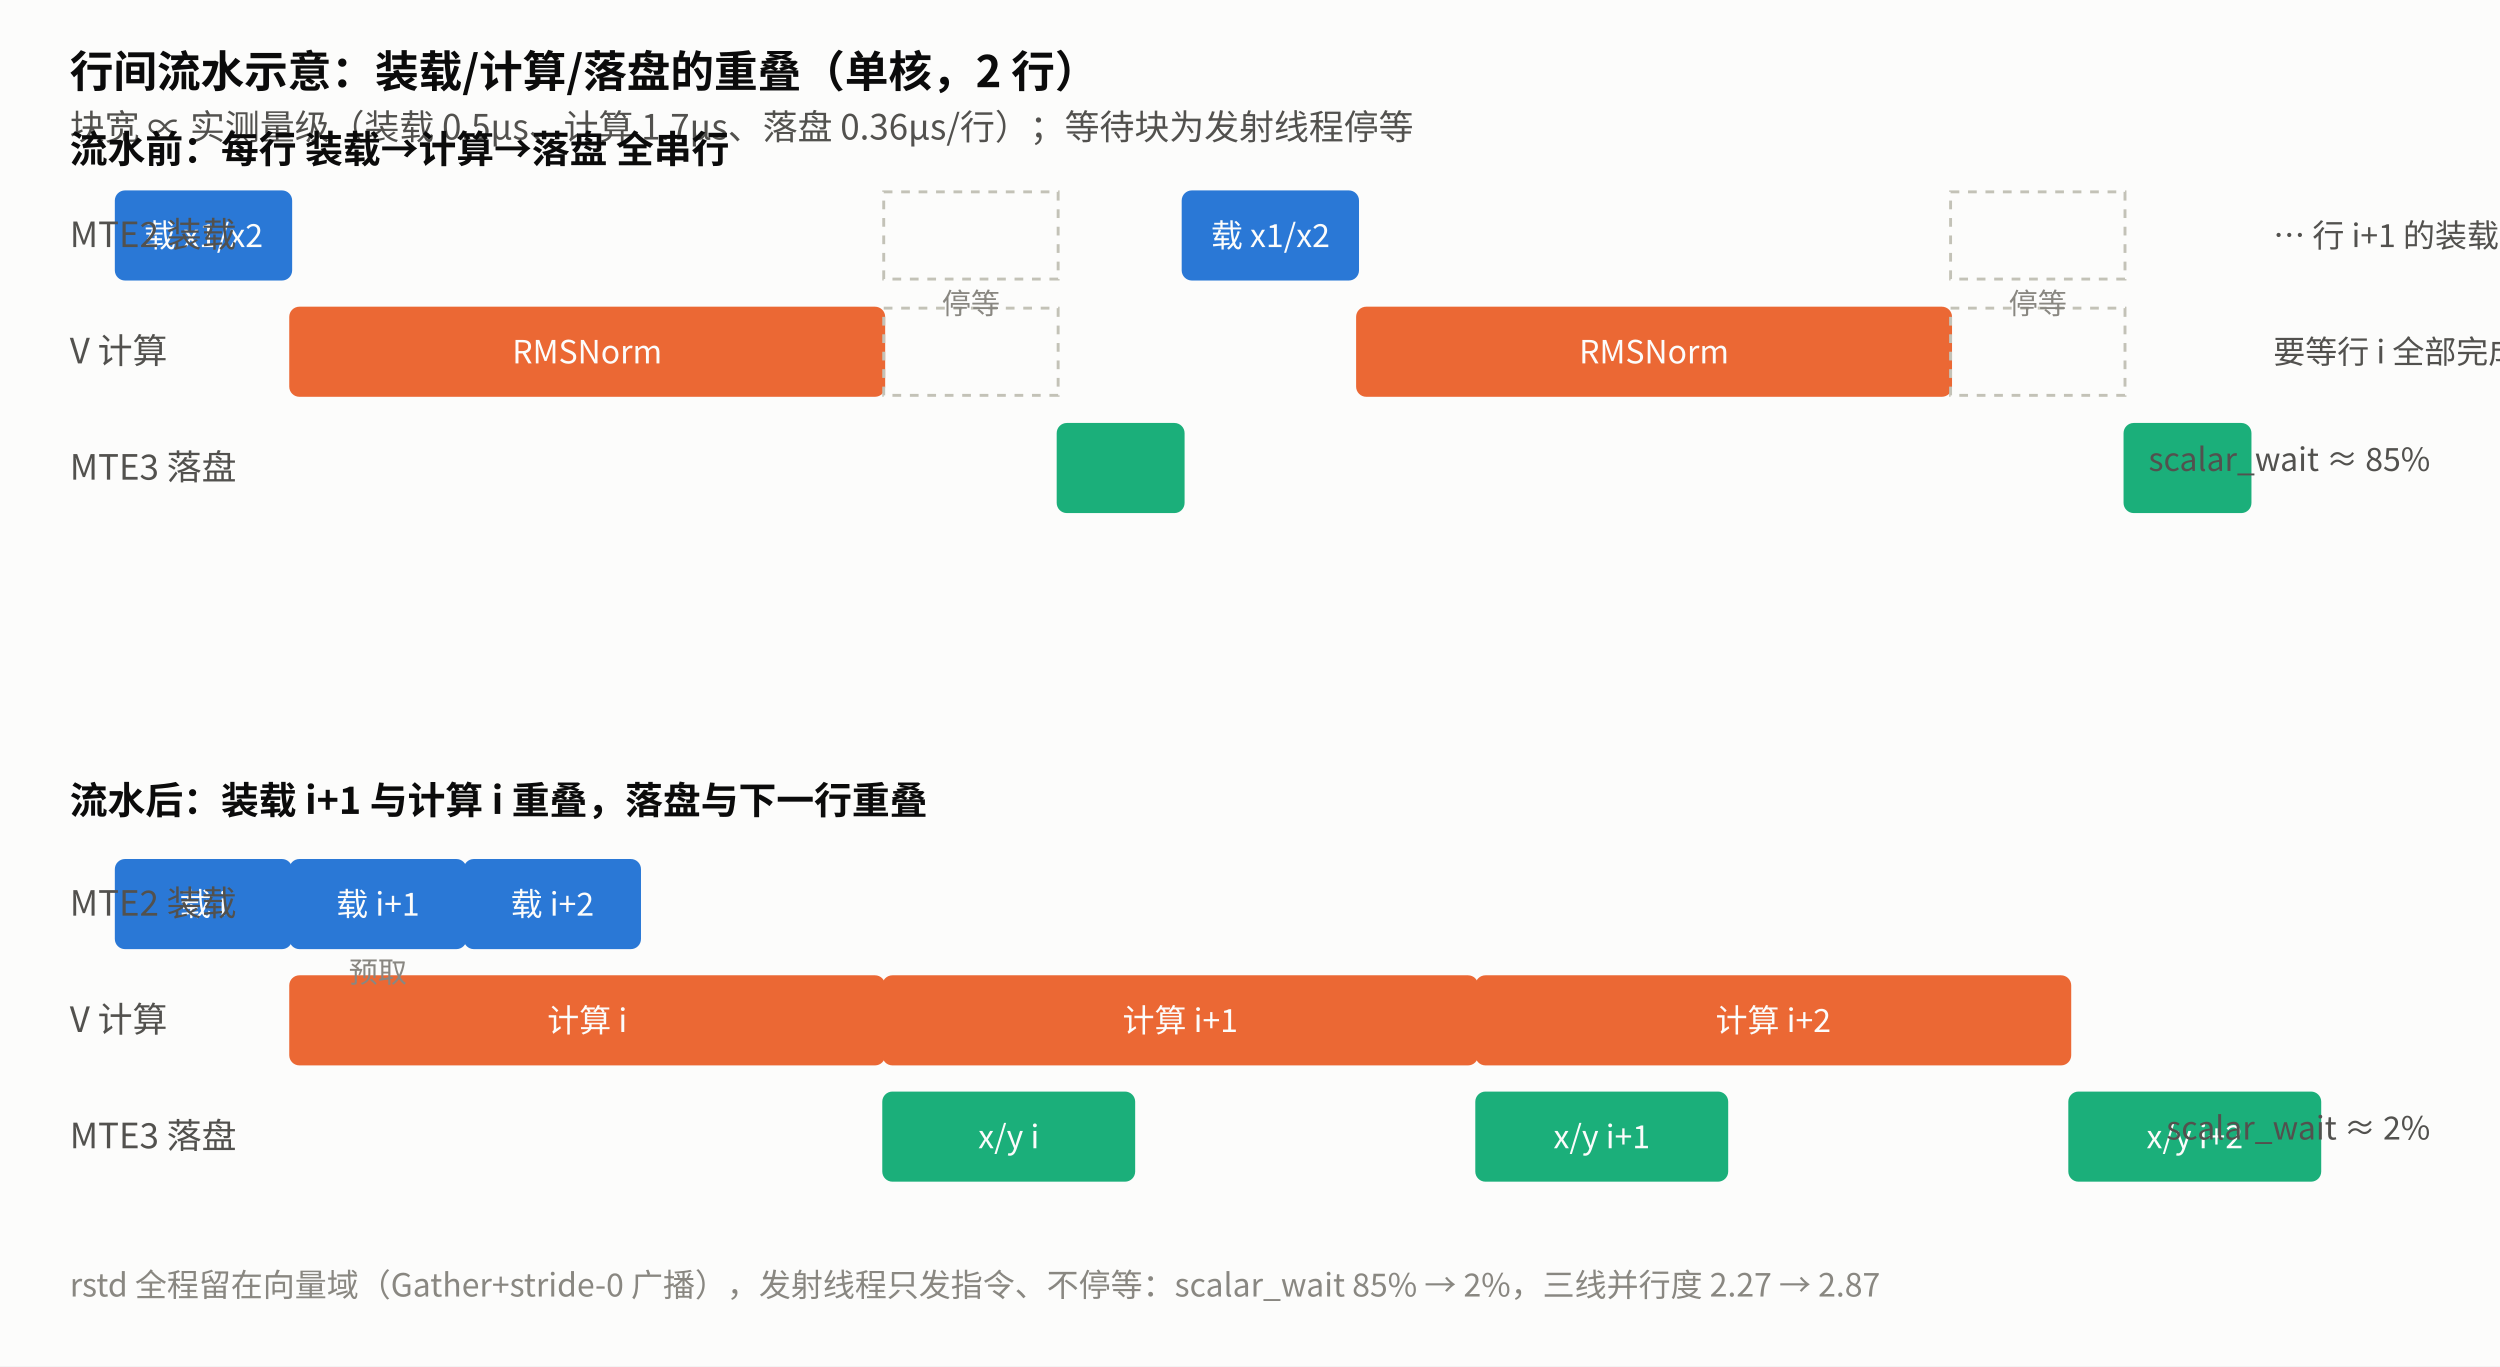
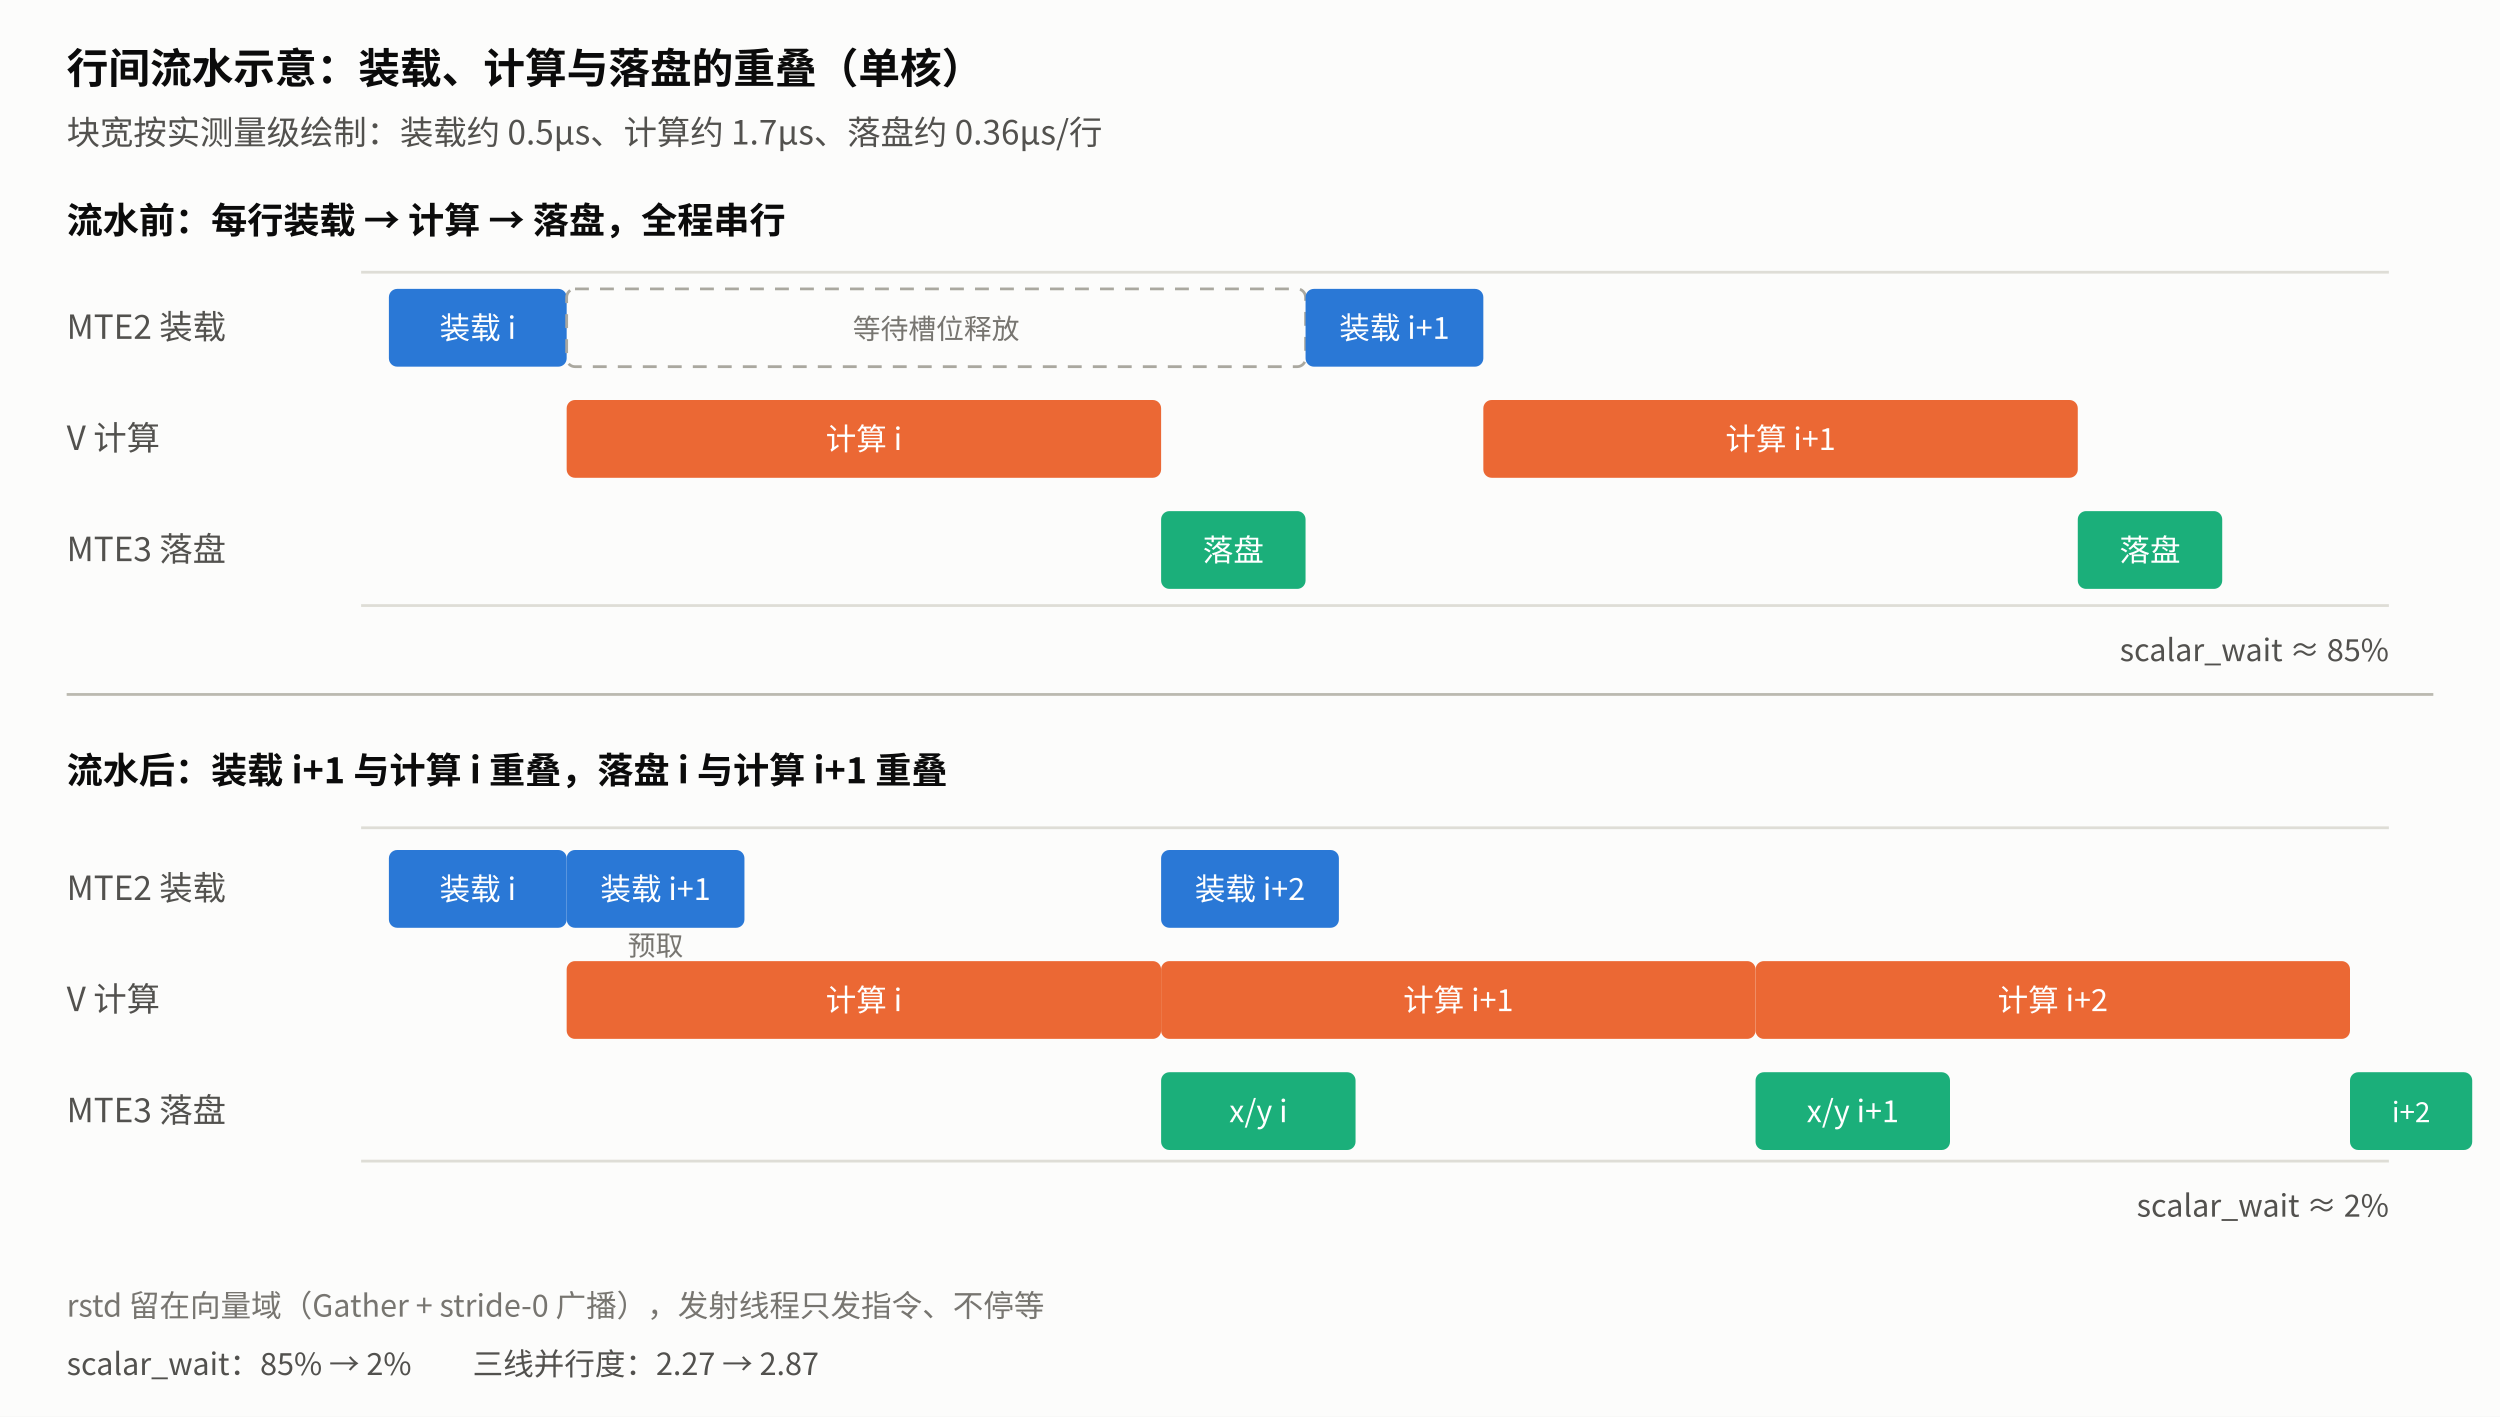
- <svg xmlns="http://www.w3.org/2000/svg" width="860" height="470" viewBox="0 0 860 470" role="img" aria-label="行间流水示意：装载/计算/落盘的重叠（单核，2 行）">
+ <svg xmlns="http://www.w3.org/2000/svg" width="900" height="510" viewBox="0 0 900 510" preserveAspectRatio="xMidYMid meet" role="img" aria-labelledby="title desc">
  <style>
-     .surf { fill: #fcfcfb; } .ink { fill: #0b0b0b; } .ink2 { fill: #52514e; } .mut { fill: #898781; }
-     .grid { stroke: #e1e0d9; stroke-width: 1; } .bline { stroke: #c3c2b7; stroke-width: 1; }
-     .s1 { fill: #2a78d6; stroke: #2a78d6; } .s2 { fill: #eb6834; stroke: #eb6834; } .s3 { fill: #1baf7a; stroke: #1baf7a; }
-     .s4 { fill: #eda100; stroke: #eda100; } .s5 { fill: #e87ba4; stroke: #e87ba4; }
-     .neg { fill: #e34948; stroke: #e34948; }
-     text { font-family: system-ui,-apple-system,'Segoe UI','PingFang SC','Microsoft YaHei','Noto Sans CJK SC',sans-serif; }
+     .surf { fill: #fcfcfb; }
+     .ink { fill: #0b0b0b; }
+     .ink2 { fill: #52514e; }
+     .mut { fill: #777570; }
+     .grid { stroke: #deddd6; stroke-width: 1; }
+     .axis { stroke: #bbb9b0; stroke-width: 1; }
+     .load { fill: #2a78d6; }
+     .compute { fill: #eb6834; }
+     .store { fill: #1baf7a; }
+     .wait { fill: none; stroke: #aaa89f; stroke-width: 1; stroke-dasharray: 5 4; }
+     .onbar { fill: #ffffff; }
+     text { font-family: 'Microsoft YaHei','PingFang SC','Noto Sans CJK SC','Segoe UI',Arial,sans-serif; }
    @media (prefers-color-scheme: dark) {
-       .surf { fill: #1a1a19; } .ink { fill: #ffffff; } .ink2 { fill: #c3c2b7; } .mut { fill: #898781; }
-       .grid { stroke: #2c2c2a; } .bline { stroke: #383835; }
-       .s1 { fill: #3987e5; stroke: #3987e5; } .s2 { fill: #d95926; stroke: #d95926; } .s3 { fill: #199e70; stroke: #199e70; }
-       .s4 { fill: #c98500; stroke: #c98500; } .s5 { fill: #d55181; stroke: #d55181; }
-       .neg { fill: #e66767; stroke: #e66767; }
+       .surf { fill: #1a1a19; }
+       .ink { fill: #ffffff; }
+       .ink2 { fill: #d0cec6; }
+       .mut { fill: #aaa89f; }
+       .grid { stroke: #343431; }
+       .axis { stroke: #55534d; }
+       .load { fill: #3987e5; }
+       .compute { fill: #d95926; }
+       .store { fill: #199e70; }
+       .wait { stroke: #77756e; }
    }
  </style>
-   <rect class="surf" x="0" y="0" width="860" height="470" />
-   <text class="ink" x="24" y="30" font-size="15" font-weight="600">行间流水示意：装载/计算/落盘的重叠（单核，2 行）</text>
-   <text class="ink2" x="24" y="48" font-size="12" text-anchor="start">块宽 ∝ 实测量级（装载 0.5µs、计算 1.7µs、落盘 0.36µs/行）；等待块为发射线程停等</text>
-   <text class="ink" x="24" y="56" font-size="13" text-anchor="start" font-weight="600">流水前：每行 装载→计算→落盘 全串行</text>
-   <rect class="s1" x="40" y="66" width="60" height="30" rx="3" />
-   <text x="70" y="85" font-size="11" fill="#fcfcfb" text-anchor="middle">载 x1/x2</text>
-   <rect class="s2" x="100" y="106" width="204" height="30" rx="3" />
-   <text x="202" y="125" font-size="11" fill="#fcfcfb" text-anchor="middle">RMSNorm</text>
-   <rect x="304" y="66" width="60" height="30" fill="none" stroke-dasharray="3,3" class="bline" />
-   <rect x="304" y="106" width="60" height="30" fill="none" stroke-dasharray="3,3" class="bline" />
-   <text class="mut" x="334.0" y="108" font-size="10" text-anchor="middle">停等</text>
-   <rect class="s3" x="364" y="146" width="43" height="30" rx="3" />
-   <rect class="s1" x="407" y="66" width="60" height="30" rx="3" />
-   <text x="437" y="85" font-size="11" fill="#fcfcfb" text-anchor="middle">载 x1/x2</text>
-   <rect class="s2" x="467" y="106" width="204" height="30" rx="3" />
-   <text x="569" y="125" font-size="11" fill="#fcfcfb" text-anchor="middle">RMSNorm</text>
-   <rect x="671" y="66" width="60" height="30" fill="none" stroke-dasharray="3,3" class="bline" />
-   <rect x="671" y="106" width="60" height="30" fill="none" stroke-dasharray="3,3" class="bline" />
-   <text class="mut" x="701.0" y="108" font-size="10" text-anchor="middle">停等</text>
-   <rect class="s3" x="731" y="146" width="43" height="30" rx="3" />
-   <text class="ink2" x="24" y="85.0" font-size="12" text-anchor="start">MTE2 装载</text>
-   <text class="ink2" x="24" y="125.0" font-size="12" text-anchor="start">V 计算</text>
-   <text class="ink2" x="24" y="165.0" font-size="12" text-anchor="start">MTE3 落盘</text>
-   <text class="ink2" x="782" y="85.0" font-size="11" text-anchor="start">… 行 i+1 的装载</text>
-   <text class="ink2" x="782" y="125.0" font-size="11" text-anchor="start">要等行 i 全部完成</text>
-   <text class="ink2" x="836" y="162" font-size="11" text-anchor="end">scalar_wait ≈ 85%</text>
-   <text class="ink" x="24" y="280" font-size="13" text-anchor="start" font-weight="600">流水后：装载 i+1 与计算 i 重叠，落盘与下一行重叠</text>
-   <rect class="s1" x="40" y="296" width="60" height="30" rx="3" />
-   <text x="70" y="315" font-size="11" fill="#fcfcfb" text-anchor="middle">载 i</text>
-   <rect class="s1" x="100" y="296" width="60" height="30" rx="3" />
-   <text x="130" y="315" font-size="11" fill="#fcfcfb" text-anchor="middle">载 i+1</text>
-   <rect class="s1" x="160" y="296" width="60" height="30" rx="3" />
-   <text x="190" y="315" font-size="11" fill="#fcfcfb" text-anchor="middle">载 i+2</text>
-   <rect class="s2" x="100" y="336" width="204" height="30" rx="3" />
-   <text x="202" y="355" font-size="11" fill="#fcfcfb" text-anchor="middle">计算 i</text>
-   <rect class="s2" x="304" y="336" width="204" height="30" rx="3" />
-   <text x="406" y="355" font-size="11" fill="#fcfcfb" text-anchor="middle">计算 i+1</text>
-   <rect class="s2" x="508" y="336" width="204" height="30" rx="3" />
-   <text x="610" y="355" font-size="11" fill="#fcfcfb" text-anchor="middle">计算 i+2</text>
-   <rect class="s3" x="304" y="376" width="86" height="30" rx="3" />
-   <text x="347" y="395" font-size="11" fill="#fcfcfb" text-anchor="middle">x/y i</text>
-   <rect class="s3" x="508" y="376" width="86" height="30" rx="3" />
-   <text x="551" y="395" font-size="11" fill="#fcfcfb" text-anchor="middle">x/y i+1</text>
-   <rect class="s3" x="712" y="376" width="86" height="30" rx="3" />
-   <text x="755" y="395" font-size="11" fill="#fcfcfb" text-anchor="middle">x/y i+2</text>
-   <text class="ink2" x="24" y="315.0" font-size="12" text-anchor="start">MTE2 装载</text>
-   <text class="ink2" x="24" y="355.0" font-size="12" text-anchor="start">V 计算</text>
-   <text class="ink2" x="24" y="395.0" font-size="12" text-anchor="start">MTE3 落盘</text>
-   <text class="mut" x="130.0" y="338" font-size="10" text-anchor="middle">预取</text>
-   <text class="ink2" x="836" y="392" font-size="11" text-anchor="end">scalar_wait ≈ 2%</text>
-   <text class="mut" x="24" y="446" font-size="11" text-anchor="start">rstd 全程留在向量域（Gather+stride-0 广播），发射线程只发指令、不停等：scalar_wait 85% → 2%，三线并行度 2.27 → 2.87</text>
+   <rect class="surf" x="0" y="0" width="900" height="510" />
+   <text class="ink" x="24" y="30" font-size="15" font-weight="600">行间流水示意：装载、计算与落盘的重叠（单核）</text>
+   <text class="ink2" x="24" y="52" font-size="12">块宽按实测量级绘制：装载约 0.5µs、计算约 1.7µs、落盘约 0.36µs/行</text>
+   <text class="ink" x="24" y="84" font-size="13" font-weight="600">流水前：每行装载 → 计算 → 落盘，全程串行</text>
+   <text class="ink2" x="24" y="122" font-size="12">MTE2 装载</text>
+   <text class="ink2" x="24" y="162" font-size="12">V 计算</text>
+   <text class="ink2" x="24" y="202" font-size="12">MTE3 落盘</text>
+   <line class="grid" x1="130" y1="98" x2="860" y2="98" />
+   <line class="grid" x1="130" y1="218" x2="860" y2="218" />
+   <rect class="load" x="140" y="104" width="64" height="28" rx="3" />
+   <text class="onbar" x="172" y="122" font-size="11" text-anchor="middle">装载 i</text>
+   <rect class="compute" x="204" y="144" width="214" height="28" rx="3" />
+   <text class="onbar" x="311" y="162" font-size="11" text-anchor="middle">计算 i</text>
+   <rect class="store" x="418" y="184" width="52" height="28" rx="3" />
+   <text class="onbar" x="444" y="202" font-size="11" text-anchor="middle">落盘</text>
+   <rect class="wait" x="204" y="104" width="266" height="28" rx="3" />
+   <text class="mut" x="337" y="122" font-size="10" text-anchor="middle">等待槽位释放</text>
+   <rect class="load" x="470" y="104" width="64" height="28" rx="3" />
+   <text class="onbar" x="502" y="122" font-size="11" text-anchor="middle">装载 i+1</text>
+   <rect class="compute" x="534" y="144" width="214" height="28" rx="3" />
+   <text class="onbar" x="641" y="162" font-size="11" text-anchor="middle">计算 i+1</text>
+   <rect class="store" x="748" y="184" width="52" height="28" rx="3" />
+   <text class="onbar" x="774" y="202" font-size="11" text-anchor="middle">落盘</text>
+   <text class="ink2" x="860" y="238" font-size="11" text-anchor="end">scalar_wait ≈ 85%</text>
+   <line class="axis" x1="24" y1="250" x2="876" y2="250" />
+   <text class="ink" x="24" y="282" font-size="13" font-weight="600">流水后：装载 i+1 与计算 i 重叠，落盘 i 与计算 i+1 重叠</text>
+   <text class="ink2" x="24" y="324" font-size="12">MTE2 装载</text>
+   <text class="ink2" x="24" y="364" font-size="12">V 计算</text>
+   <text class="ink2" x="24" y="404" font-size="12">MTE3 落盘</text>
+   <line class="grid" x1="130" y1="298" x2="860" y2="298" />
+   <line class="grid" x1="130" y1="418" x2="860" y2="418" />
+   <rect class="load" x="140" y="306" width="64" height="28" rx="3" />
+   <text class="onbar" x="172" y="324" font-size="11" text-anchor="middle">装载 i</text>
+   <rect class="load" x="204" y="306" width="64" height="28" rx="3" />
+   <text class="onbar" x="236" y="324" font-size="11" text-anchor="middle">装载 i+1</text>
+   <rect class="load" x="418" y="306" width="64" height="28" rx="3" />
+   <text class="onbar" x="450" y="324" font-size="11" text-anchor="middle">装载 i+2</text>
+   <rect class="compute" x="204" y="346" width="214" height="28" rx="3" />
+   <text class="onbar" x="311" y="364" font-size="11" text-anchor="middle">计算 i</text>
+   <rect class="compute" x="418" y="346" width="214" height="28" rx="3" />
+   <text class="onbar" x="525" y="364" font-size="11" text-anchor="middle">计算 i+1</text>
+   <rect class="compute" x="632" y="346" width="214" height="28" rx="3" />
+   <text class="onbar" x="739" y="364" font-size="11" text-anchor="middle">计算 i+2</text>
+   <rect class="store" x="418" y="386" width="70" height="28" rx="3" />
+   <text class="onbar" x="453" y="404" font-size="11" text-anchor="middle">x/y i</text>
+   <rect class="store" x="632" y="386" width="70" height="28" rx="3" />
+   <text class="onbar" x="667" y="404" font-size="11" text-anchor="middle">x/y i+1</text>
+   <rect class="store" x="846" y="386" width="44" height="28" rx="3" />
+   <text class="onbar" x="868" y="404" font-size="10" text-anchor="middle">i+2</text>
+   <text class="mut" x="236" y="344" font-size="10" text-anchor="middle">预取</text>
+   <text class="ink2" x="860" y="438" font-size="11" text-anchor="end">scalar_wait ≈ 2%</text>
+   <text class="mut" x="24" y="474" font-size="11">rstd 留在向量域（Gather + stride-0 广播），发射线程只发指令、不停等</text>
+   <text class="ink2" x="24" y="495" font-size="11">scalar_wait：85% → 2%　　三线并行度：2.27 → 2.87</text>
</svg>
